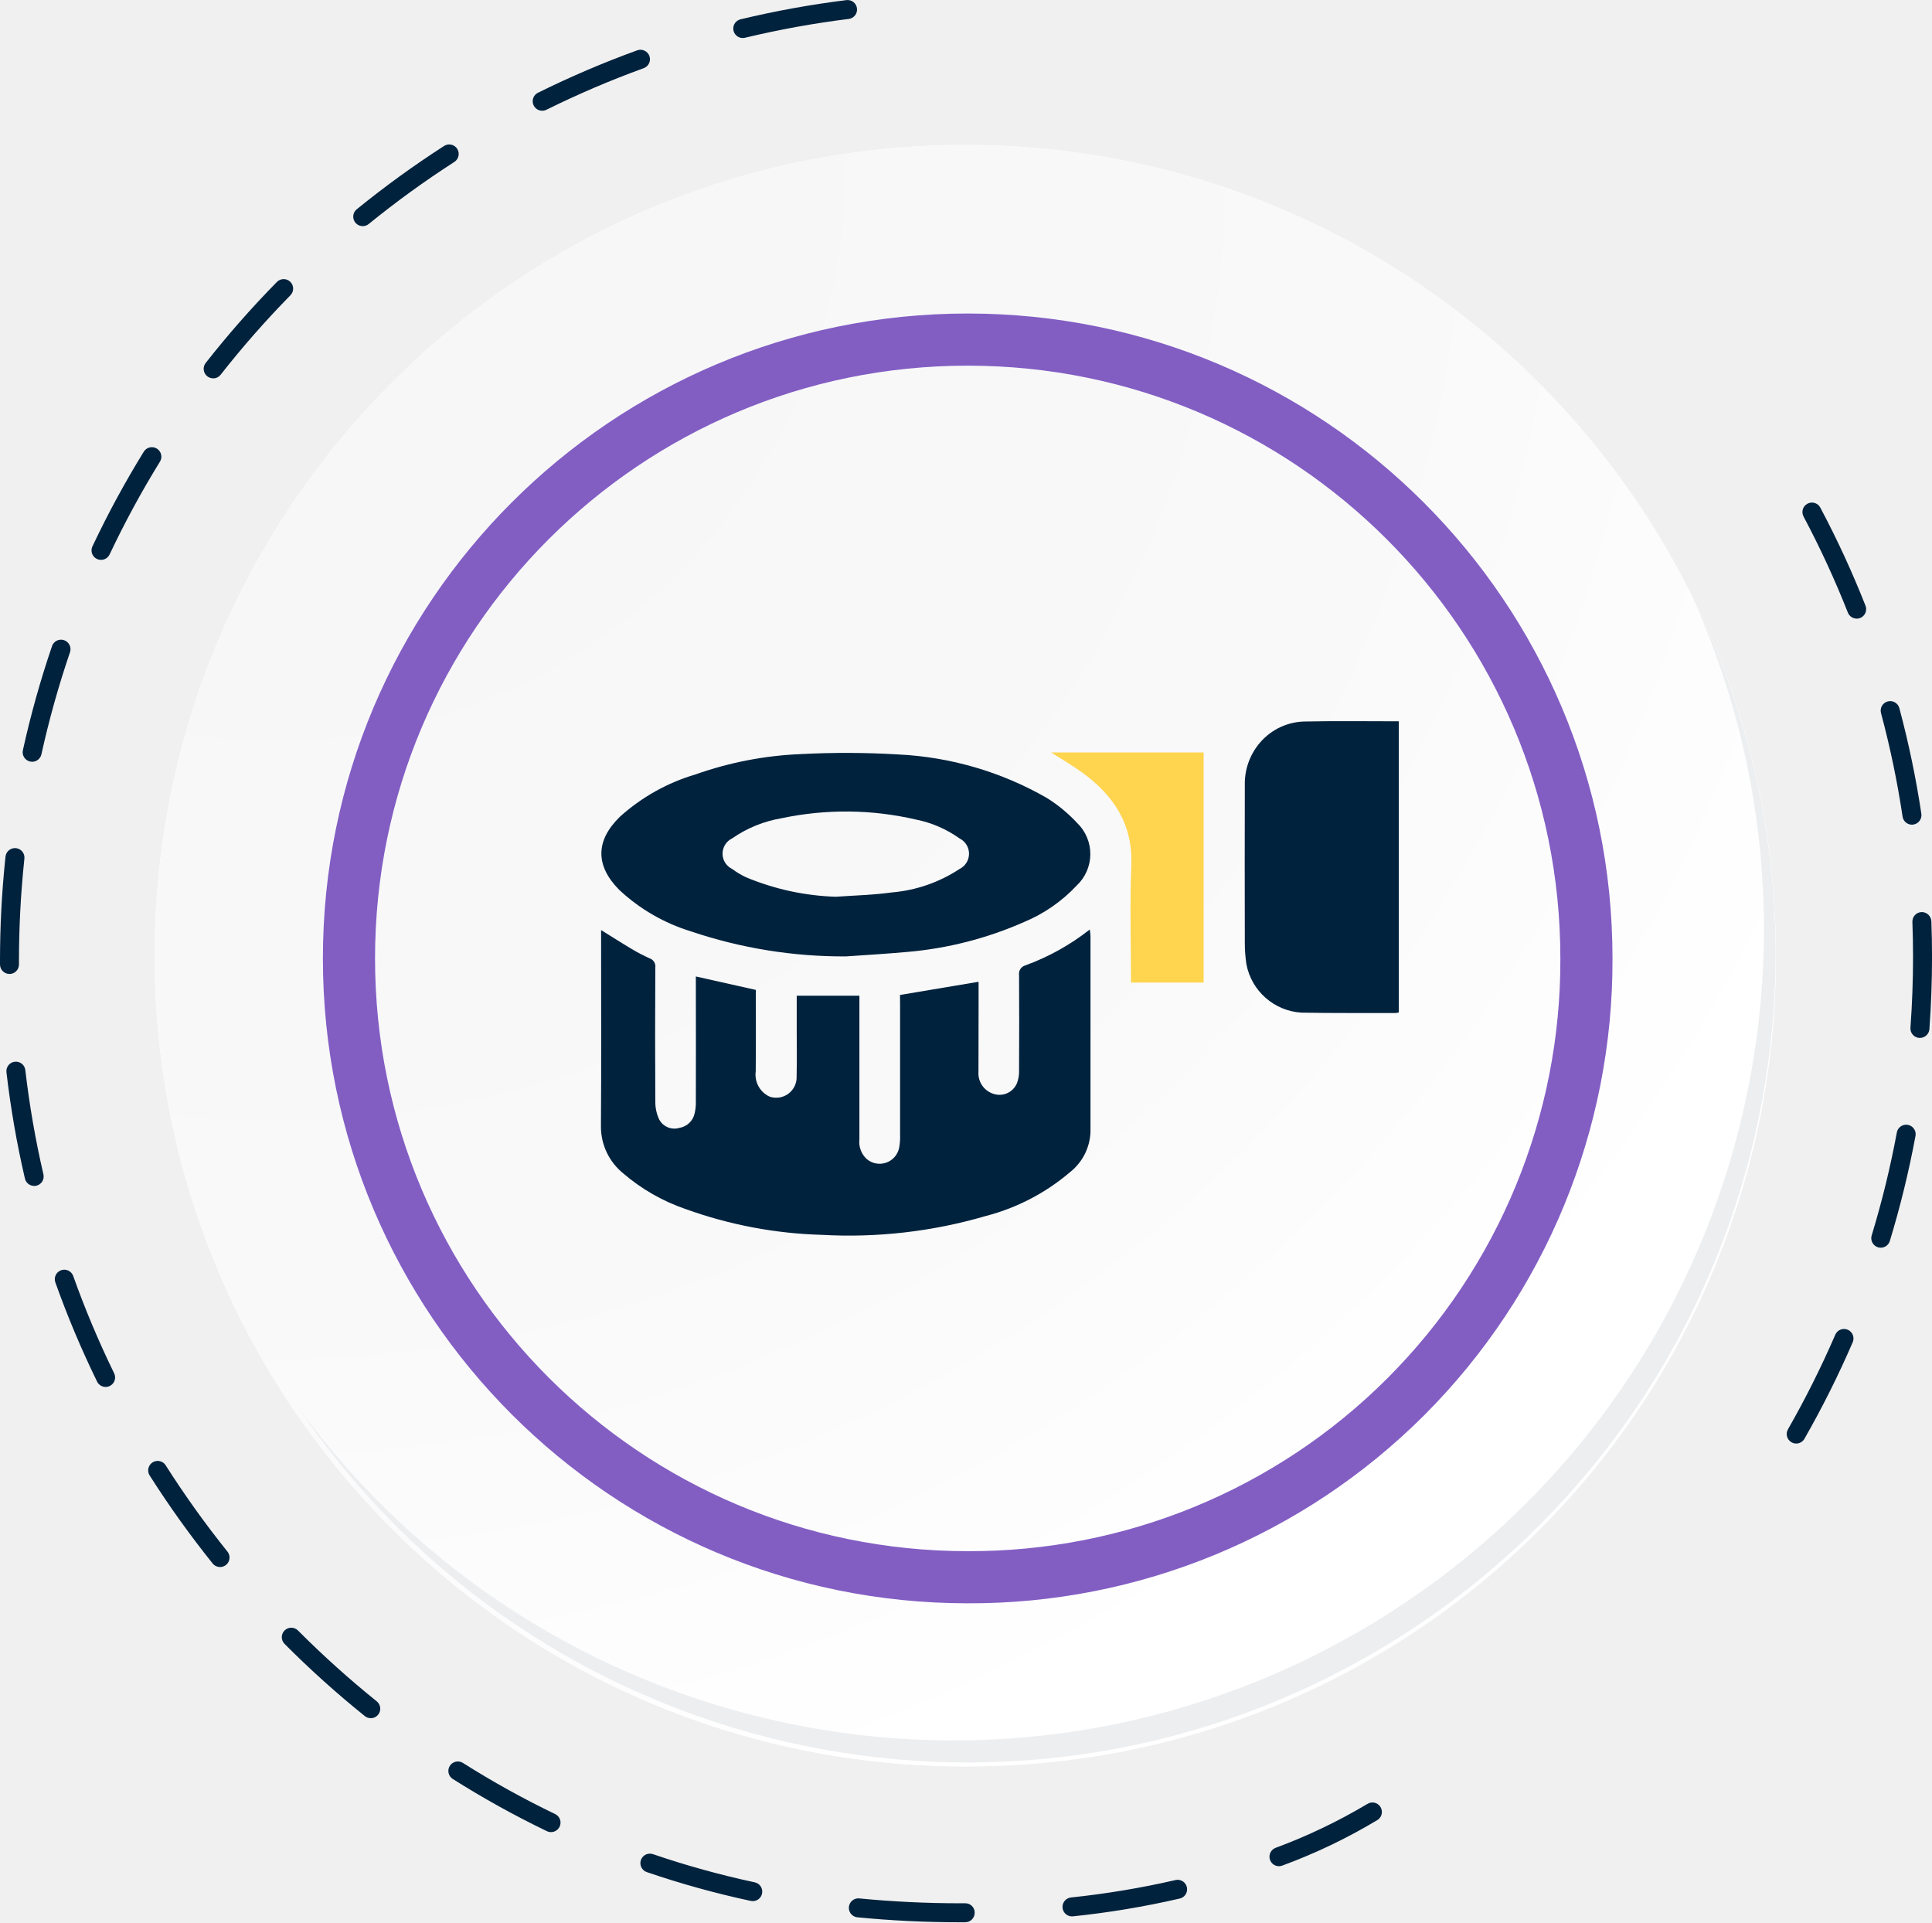
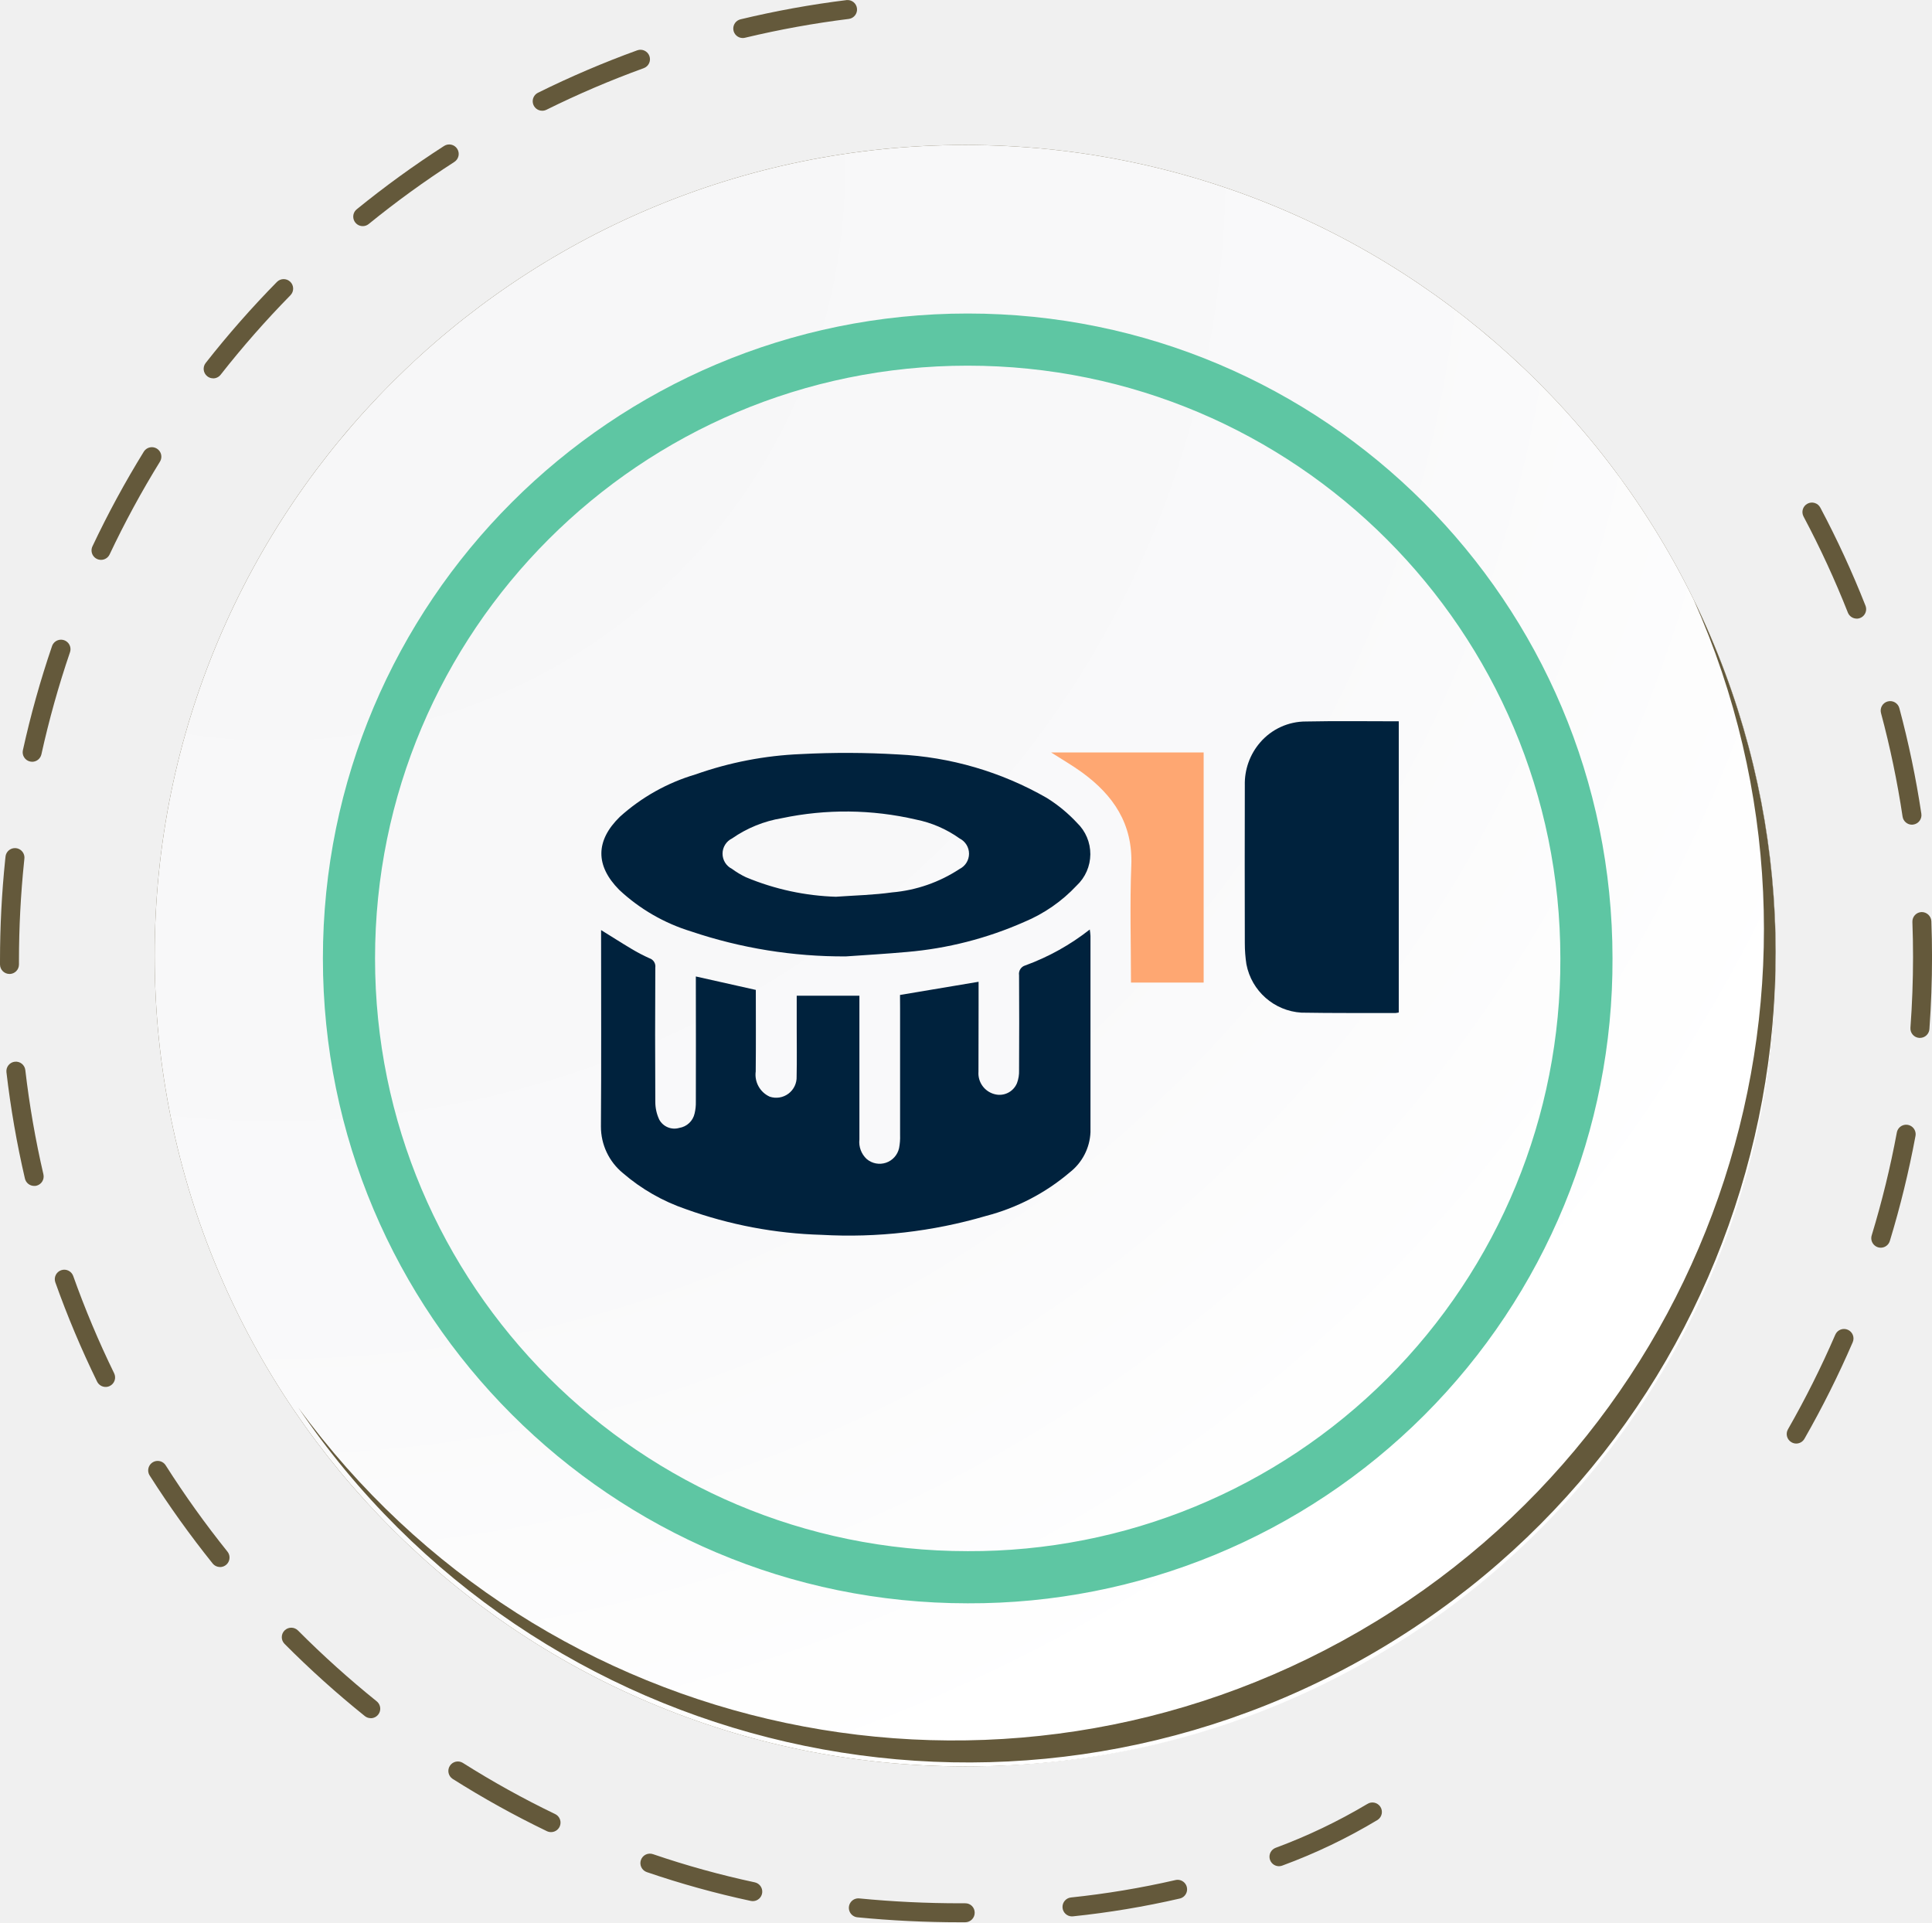
<svg xmlns="http://www.w3.org/2000/svg" width="148.213" height="147.445" viewBox="0 0 148.213 147.445">
  <defs>
    <radialGradient id="radial-gradient" cx="0.076" cy="0.019" r="1.465" gradientTransform="translate(0.001)" gradientUnits="objectBoundingBox">
      <stop offset="0" stop-color="#f6f6f7" />
      <stop offset="0.477" stop-color="#f9f9fa" />
      <stop offset="0.715" stop-color="#fff" />
    </radialGradient>
  </defs>
-   <g id="Grupo_1100726" data-name="Grupo 1100726" transform="translate(-1125 -3401.499)">
-     <g id="Grupo_47325" data-name="Grupo 47325" transform="translate(1125 3401.499)">
+   <g id="Grupo_1205379" data-name="Grupo 1205379" transform="translate(-1092 -7478.999)">
+     <g id="Grupo_47325" data-name="Grupo 47325" transform="translate(1092 7478.999)">
      <g id="Grupo_26585" data-name="Grupo 26585" transform="translate(137.068 38.549)">
-         <path id="Trazado_67426" data-name="Trazado 67426" d="M1525.378,4814.939a.713.713,0,0,1-.361-.1.728.728,0,0,1-.271-.993,72.909,72.909,0,0,0,3.631-7.258.728.728,0,1,1,1.337.578,74.529,74.529,0,0,1-3.7,7.4A.725.725,0,0,1,1525.378,4814.939Zm6.491-15.023a.731.731,0,0,1-.7-.941,72.922,72.922,0,0,0,1.927-7.883.728.728,0,1,1,1.431.267,74.642,74.642,0,0,1-1.966,8.041A.727.727,0,0,1,1531.87,4799.916Zm3-16.093a.5.5,0,0,1-.054,0,.726.726,0,0,1-.673-.778c.132-1.8.2-3.622.2-5.419,0-.9-.017-1.808-.05-2.7a.729.729,0,0,1,.7-.755.741.741,0,0,1,.755.7c.034.906.051,1.832.051,2.75,0,1.832-.068,3.691-.2,5.524A.727.727,0,0,1,1534.868,4783.823Zm-.611-16.354a.728.728,0,0,1-.719-.62,71.784,71.784,0,0,0-1.655-7.942.728.728,0,0,1,1.407-.377,73.422,73.422,0,0,1,1.688,8.1.728.728,0,0,1-.611.828A.687.687,0,0,1,1534.257,4767.469Zm-4.239-15.807a.728.728,0,0,1-.678-.463,72.234,72.234,0,0,0-3.4-7.368.728.728,0,0,1,1.287-.683,73.767,73.767,0,0,1,3.464,7.518.729.729,0,0,1-.678,1Z" transform="translate(-1524.651 -4742.761)" fill="#00223d" />
+         <path id="Trazado_67426" data-name="Trazado 67426" d="M1525.378,4814.939a.713.713,0,0,1-.361-.1.728.728,0,0,1-.271-.993,72.909,72.909,0,0,0,3.631-7.258.728.728,0,1,1,1.337.578,74.529,74.529,0,0,1-3.7,7.4A.725.725,0,0,1,1525.378,4814.939Zm6.491-15.023a.731.731,0,0,1-.7-.941,72.922,72.922,0,0,0,1.927-7.883.728.728,0,1,1,1.431.267,74.642,74.642,0,0,1-1.966,8.041A.727.727,0,0,1,1531.87,4799.916Zm3-16.093a.5.5,0,0,1-.054,0,.726.726,0,0,1-.673-.778c.132-1.8.2-3.622.2-5.419,0-.9-.017-1.808-.05-2.7a.729.729,0,0,1,.7-.755.741.741,0,0,1,.755.7c.034.906.051,1.832.051,2.75,0,1.832-.068,3.691-.2,5.524A.727.727,0,0,1,1534.868,4783.823Zm-.611-16.354a.728.728,0,0,1-.719-.62,71.784,71.784,0,0,0-1.655-7.942.728.728,0,0,1,1.407-.377,73.422,73.422,0,0,1,1.688,8.1.728.728,0,0,1-.611.828A.687.687,0,0,1,1534.257,4767.469Zm-4.239-15.807a.728.728,0,0,1-.678-.463,72.234,72.234,0,0,0-3.4-7.368.728.728,0,0,1,1.287-.683,73.767,73.767,0,0,1,3.464,7.518.729.729,0,0,1-.678,1Z" transform="translate(-1524.651 -4742.761)" fill="#64593b" />
      </g>
      <g id="Grupo_26586" data-name="Grupo 26586">
-         <path id="Trazado_67427" data-name="Trazado 67427" d="M1432.688,4843.623c-2.652,0-5.306-.128-7.89-.381a.728.728,0,1,1,.142-1.449c2.537.248,5.145.373,7.749.373h.366a.713.713,0,0,1,.732.724.727.727,0,0,1-.723.732Zm8.555-.451a.728.728,0,0,1-.076-1.451,66.754,66.754,0,0,0,8-1.331.728.728,0,1,1,.332,1.417,67.545,67.545,0,0,1-8.174,1.361C1441.3,4843.169,1441.27,4843.171,1441.243,4843.171Zm-24.475-1.17a.751.751,0,0,1-.154-.017,69.848,69.848,0,0,1-7.98-2.21.728.728,0,1,1,.471-1.378,68.3,68.3,0,0,0,7.814,2.163.729.729,0,0,1-.151,1.441Zm40.363-2.679a.729.729,0,0,1-.268-1.407,42.593,42.593,0,0,0,7.031-3.36.728.728,0,0,1,.808,1.212,42.817,42.817,0,0,1-7.3,3.5A.723.723,0,0,1,1457.131,4839.323Zm-55.844-2.617a.736.736,0,0,1-.314-.069,71.949,71.949,0,0,1-7.242-4.017.728.728,0,0,1,.778-1.23,70.176,70.176,0,0,0,7.094,3.933.728.728,0,0,1-.316,1.384Zm-13.834-8.74a.714.714,0,0,1-.456-.163,74.566,74.566,0,0,1-6.154-5.535.727.727,0,0,1,1.031-1.026,74.289,74.289,0,0,0,6.035,5.429.729.729,0,0,1-.457,1.3Zm-11.559-11.594a.728.728,0,0,1-.568-.272,75.458,75.458,0,0,1-4.818-6.728.728.728,0,1,1,1.228-.781,74.346,74.346,0,0,0,4.726,6.6.729.729,0,0,1-.568,1.185Zm-8.777-13.812a.729.729,0,0,1-.655-.409,73.782,73.782,0,0,1-3.209-7.63.728.728,0,0,1,1.372-.486,72.326,72.326,0,0,0,3.145,7.477.727.727,0,0,1-.334.975A.717.717,0,0,1,1367.116,4802.56Zm-5.483-15.419a.729.729,0,0,1-.708-.563,73.548,73.548,0,0,1-1.417-8.156.728.728,0,1,1,1.447-.168,72.411,72.411,0,0,0,1.389,8,.728.728,0,0,1-.544.873A.645.645,0,0,1,1361.633,4787.141Zm-1.891-16.258a.728.728,0,0,1-.729-.725v-.292a75.686,75.686,0,0,1,.4-7.769l.022-.2a.728.728,0,1,1,1.448.15l-.021.21a74.187,74.187,0,0,0-.394,7.612v.285a.727.727,0,0,1-.724.731Zm1.738-16.275a.739.739,0,0,1-.158-.019.727.727,0,0,1-.553-.867,74.181,74.181,0,0,1,2.23-7.969.728.728,0,1,1,1.378.469,73.015,73.015,0,0,0-2.187,7.814A.729.729,0,0,1,1361.48,4754.608Zm5.284-15.488a.725.725,0,0,1-.658-1.037,74.173,74.173,0,0,1,3.947-7.276.729.729,0,0,1,1.24.766,72.646,72.646,0,0,0-3.871,7.131A.725.725,0,0,1,1366.764,4739.12Zm8.6-13.924a.708.708,0,0,1-.449-.157.727.727,0,0,1-.123-1.021,74.619,74.619,0,0,1,5.466-6.217.728.728,0,0,1,1.038,1.021,73.426,73.426,0,0,0-5.359,6.1A.727.727,0,0,1,1375.364,4725.2Zm11.477-11.674a.728.728,0,0,1-.46-1.293,74.776,74.776,0,0,1,6.7-4.857.728.728,0,0,1,.788,1.225,73.315,73.315,0,0,0-6.571,4.763A.715.715,0,0,1,1386.841,4713.522Zm13.767-8.851a.728.728,0,0,1-.323-1.381,74.14,74.14,0,0,1,7.612-3.253.728.728,0,0,1,.5,1.369,72.585,72.585,0,0,0-7.461,3.188A.721.721,0,0,1,1400.608,4704.671Zm15.386-5.577a.728.728,0,0,1-.17-1.436,73.517,73.517,0,0,1,8.146-1.476.728.728,0,0,1,.179,1.444,72.734,72.734,0,0,0-7.986,1.447A.726.726,0,0,1,1415.994,4699.094Z" transform="translate(-1359.014 -4696.177)" fill="#00223d" />
+         <path id="Trazado_67427" data-name="Trazado 67427" d="M1432.688,4843.623c-2.652,0-5.306-.128-7.89-.381a.728.728,0,1,1,.142-1.449c2.537.248,5.145.373,7.749.373h.366a.713.713,0,0,1,.732.724.727.727,0,0,1-.723.732Zm8.555-.451a.728.728,0,0,1-.076-1.451,66.754,66.754,0,0,0,8-1.331.728.728,0,1,1,.332,1.417,67.545,67.545,0,0,1-8.174,1.361C1441.3,4843.169,1441.27,4843.171,1441.243,4843.171Zm-24.475-1.17a.751.751,0,0,1-.154-.017,69.848,69.848,0,0,1-7.98-2.21.728.728,0,1,1,.471-1.378,68.3,68.3,0,0,0,7.814,2.163.729.729,0,0,1-.151,1.441Zm40.363-2.679a.729.729,0,0,1-.268-1.407,42.593,42.593,0,0,0,7.031-3.36.728.728,0,0,1,.808,1.212,42.817,42.817,0,0,1-7.3,3.5A.723.723,0,0,1,1457.131,4839.323Zm-55.844-2.617a.736.736,0,0,1-.314-.069,71.949,71.949,0,0,1-7.242-4.017.728.728,0,0,1,.778-1.23,70.176,70.176,0,0,0,7.094,3.933.728.728,0,0,1-.316,1.384Zm-13.834-8.74a.714.714,0,0,1-.456-.163,74.566,74.566,0,0,1-6.154-5.535.727.727,0,0,1,1.031-1.026,74.289,74.289,0,0,0,6.035,5.429.729.729,0,0,1-.457,1.3Zm-11.559-11.594a.728.728,0,0,1-.568-.272,75.458,75.458,0,0,1-4.818-6.728.728.728,0,1,1,1.228-.781,74.346,74.346,0,0,0,4.726,6.6.729.729,0,0,1-.568,1.185Zm-8.777-13.812a.729.729,0,0,1-.655-.409,73.782,73.782,0,0,1-3.209-7.63.728.728,0,0,1,1.372-.486,72.326,72.326,0,0,0,3.145,7.477.727.727,0,0,1-.334.975A.717.717,0,0,1,1367.116,4802.56Zm-5.483-15.419a.729.729,0,0,1-.708-.563,73.548,73.548,0,0,1-1.417-8.156.728.728,0,1,1,1.447-.168,72.411,72.411,0,0,0,1.389,8,.728.728,0,0,1-.544.873A.645.645,0,0,1,1361.633,4787.141Zm-1.891-16.258a.728.728,0,0,1-.729-.725v-.292a75.686,75.686,0,0,1,.4-7.769l.022-.2a.728.728,0,1,1,1.448.15l-.021.21a74.187,74.187,0,0,0-.394,7.612v.285a.727.727,0,0,1-.724.731Zm1.738-16.275a.739.739,0,0,1-.158-.019.727.727,0,0,1-.553-.867,74.181,74.181,0,0,1,2.23-7.969.728.728,0,1,1,1.378.469,73.015,73.015,0,0,0-2.187,7.814A.729.729,0,0,1,1361.48,4754.608Zm5.284-15.488a.725.725,0,0,1-.658-1.037,74.173,74.173,0,0,1,3.947-7.276.729.729,0,0,1,1.24.766,72.646,72.646,0,0,0-3.871,7.131A.725.725,0,0,1,1366.764,4739.12Zm8.6-13.924a.708.708,0,0,1-.449-.157.727.727,0,0,1-.123-1.021,74.619,74.619,0,0,1,5.466-6.217.728.728,0,0,1,1.038,1.021,73.426,73.426,0,0,0-5.359,6.1A.727.727,0,0,1,1375.364,4725.2Zm11.477-11.674a.728.728,0,0,1-.46-1.293,74.776,74.776,0,0,1,6.7-4.857.728.728,0,0,1,.788,1.225,73.315,73.315,0,0,0-6.571,4.763A.715.715,0,0,1,1386.841,4713.522Zm13.767-8.851a.728.728,0,0,1-.323-1.381,74.14,74.14,0,0,1,7.612-3.253.728.728,0,0,1,.5,1.369,72.585,72.585,0,0,0-7.461,3.188A.721.721,0,0,1,1400.608,4704.671Zm15.386-5.577a.728.728,0,0,1-.17-1.436,73.517,73.517,0,0,1,8.146-1.476.728.728,0,0,1,.179,1.444,72.734,72.734,0,0,0-7.986,1.447A.726.726,0,0,1,1415.994,4699.094Z" transform="translate(-1359.014 -4696.177)" fill="#64593b" />
      </g>
      <g id="Grupo_47319" data-name="Grupo 47319" transform="translate(11.864 11.123)">
        <g id="Grupo_18423" data-name="Grupo 18423">
          <g id="Grupo_18421" data-name="Grupo 18421">
            <g id="Grupo_18420" data-name="Grupo 18420">
              <g id="Grupo_18419" data-name="Grupo 18419">
-                 <path id="Trazado_40936" data-name="Trazado 40936" d="M318.993,2207.9a62.185,62.185,0,1,1-62.184-62.183A62.184,62.184,0,0,1,318.993,2207.9Z" transform="translate(-194.623 -2145.721)" fill="#fff" />
+                 <path id="Trazado_40936" data-name="Trazado 40936" d="M318.993,2207.9a62.185,62.185,0,1,1-62.184-62.183A62.184,62.184,0,0,1,318.993,2207.9Z" transform="translate(-194.623 -2145.721)" fill="#64593b" />
              </g>
            </g>
          </g>
          <path id="Trazado_40937" data-name="Trazado 40937" d="M318.258,2207.1a62.184,62.184,0,1,0-62.184,62.187A61.936,61.936,0,0,0,318.258,2207.1Z" transform="translate(-193.888 -2144.92)" fill="url(#radial-gradient)" />
-           <path id="Trazado_40938" data-name="Trazado 40938" d="M297.008,2200.6a47.466,47.466,0,1,0-47.466,47.465A47.289,47.289,0,0,0,297.008,2200.6Z" transform="translate(-187.169 -2138.208)" fill="none" stroke="#825ec3" stroke-miterlimit="10" stroke-width="4" />
+           <path id="Trazado_40938" data-name="Trazado 40938" d="M297.008,2200.6a47.466,47.466,0,1,0-47.466,47.465A47.289,47.289,0,0,0,297.008,2200.6Z" transform="translate(-187.169 -2138.208)" fill="none" stroke="#5ec6a3" stroke-miterlimit="10" stroke-width="4" />
          <g id="Grupo_18422" data-name="Grupo 18422" transform="translate(11.017 34.912)">
-             <path id="Trazado_40939" data-name="Trazado 40939" d="M307.611,2164.488a62.192,62.192,0,0,1-107.066,61.928,62,62,0,0,0,107.066-61.928Z" transform="translate(-200.545 -2164.488)" fill="#eceef0" />
+             <path id="Trazado_40939" data-name="Trazado 40939" d="M307.611,2164.488a62.192,62.192,0,0,1-107.066,61.928,62,62,0,0,0,107.066-61.928Z" transform="translate(-200.545 -2164.488)" fill="#64593b" />
          </g>
          <g id="Grupo_47327" data-name="Grupo 47327" transform="translate(34.231 44.192)">
            <path id="Trazado_71265" data-name="Trazado 71265" d="M110.115,645.955l6.028-1.011c0,.62,0,1.249,0,1.878q0,2.508-.009,5.016a1.654,1.654,0,0,0,1.247,1.73,1.45,1.45,0,0,0,1.708-.85,2.53,2.53,0,0,0,.159-.986c.012-2.431.017-4.862,0-7.292a.674.674,0,0,1,.49-.754,17.975,17.975,0,0,0,4.935-2.751,4.858,4.858,0,0,1,.054.487q0,7.531,0,15.063a4.127,4.127,0,0,1-1.589,3.078,16.2,16.2,0,0,1-6.437,3.345,37.338,37.338,0,0,1-12.6,1.447,33.472,33.472,0,0,1-10.417-1.972,14.608,14.608,0,0,1-4.825-2.762,4.61,4.61,0,0,1-1.688-3.586c.034-4.781.013-9.563.013-14.345v-.711c.811.5,1.567.987,2.338,1.445a12.725,12.725,0,0,0,1.371.716.656.656,0,0,1,.45.714q-.029,5.152,0,10.3a3.192,3.192,0,0,0,.3,1.358,1.321,1.321,0,0,0,1.536.641,1.429,1.429,0,0,0,1.18-1.114,3.483,3.483,0,0,0,.094-.885q.01-4.453,0-8.906v-.711l4.6,1.031c0,2.085.015,4.169-.007,6.252a1.856,1.856,0,0,0,1.075,1.938,1.568,1.568,0,0,0,2.063-1.553c.026-1.235.007-2.47.007-3.706,0-.851,0-1.7,0-2.487H107v.746c0,3.427.005,6.854,0,10.281a1.775,1.775,0,0,0,.558,1.5,1.529,1.529,0,0,0,2.486-.838,4.421,4.421,0,0,0,.077-1.007q0-4.865,0-9.731C110.115,646.634,110.115,646.3,110.115,645.955Z" transform="translate(-87.166 -624.953)" fill="#00223d" />
            <path id="Trazado_71266" data-name="Trazado 71266" d="M106.192,563.3a36.562,36.562,0,0,1-11.872-1.916,14.113,14.113,0,0,1-5.512-3.186c-1.841-1.856-1.831-3.773.046-5.607a14.986,14.986,0,0,1,5.808-3.251,27.573,27.573,0,0,1,8.082-1.559,66.971,66.971,0,0,1,7.446.027A25.346,25.346,0,0,1,121.6,551.14a11.379,11.379,0,0,1,2.329,1.919,3.312,3.312,0,0,1-.032,4.808,11.638,11.638,0,0,1-4.026,2.792,28.135,28.135,0,0,1-8.985,2.3C109.325,563.1,107.757,563.192,106.192,563.3Zm-.724-4.579c1.426-.1,2.862-.132,4.275-.331a11.127,11.127,0,0,0,5.168-1.794,1.307,1.307,0,0,0,.013-2.339,8.687,8.687,0,0,0-3.357-1.455,23.8,23.8,0,0,0-10.284-.105,9.379,9.379,0,0,0-3.821,1.555,1.3,1.3,0,0,0-.008,2.333,6.482,6.482,0,0,0,1.068.64A19.438,19.438,0,0,0,105.468,558.726Z" transform="translate(-87.397 -545.255)" fill="#00223d" />
            <path id="Trazado_71267" data-name="Trazado 71267" d="M439.069,530.908v22.334a1.536,1.536,0,0,1-.243.041c-2.409-.005-4.818.014-7.226-.028a4.584,4.584,0,0,1-4.219-3.713,10.65,10.65,0,0,1-.122-1.6q-.015-6.063,0-12.125a4.837,4.837,0,0,1,1.175-3.286,4.626,4.626,0,0,1,3.518-1.609C434.3,530.872,436.649,530.908,439.069,530.908Z" transform="translate(-377.858 -530.896)" fill="#00223d" />
-             <path id="Trazado_71268" data-name="Trazado 71268" d="M331.137,565.086c0-3.03-.093-6.02.025-9,.126-3.166-1.373-5.369-3.785-7.124-.732-.532-1.522-.985-2.365-1.525h11.7v17.651Z" transform="translate(-290.469 -545.034)" fill="#ffd54f" />
+             <path id="Trazado_71268" data-name="Trazado 71268" d="M331.137,565.086c0-3.03-.093-6.02.025-9,.126-3.166-1.373-5.369-3.785-7.124-.732-.532-1.522-.985-2.365-1.525h11.7v17.651Z" transform="translate(-290.469 -545.034)" fill="#fea772" />
          </g>
        </g>
      </g>
    </g>
  </g>
</svg>
